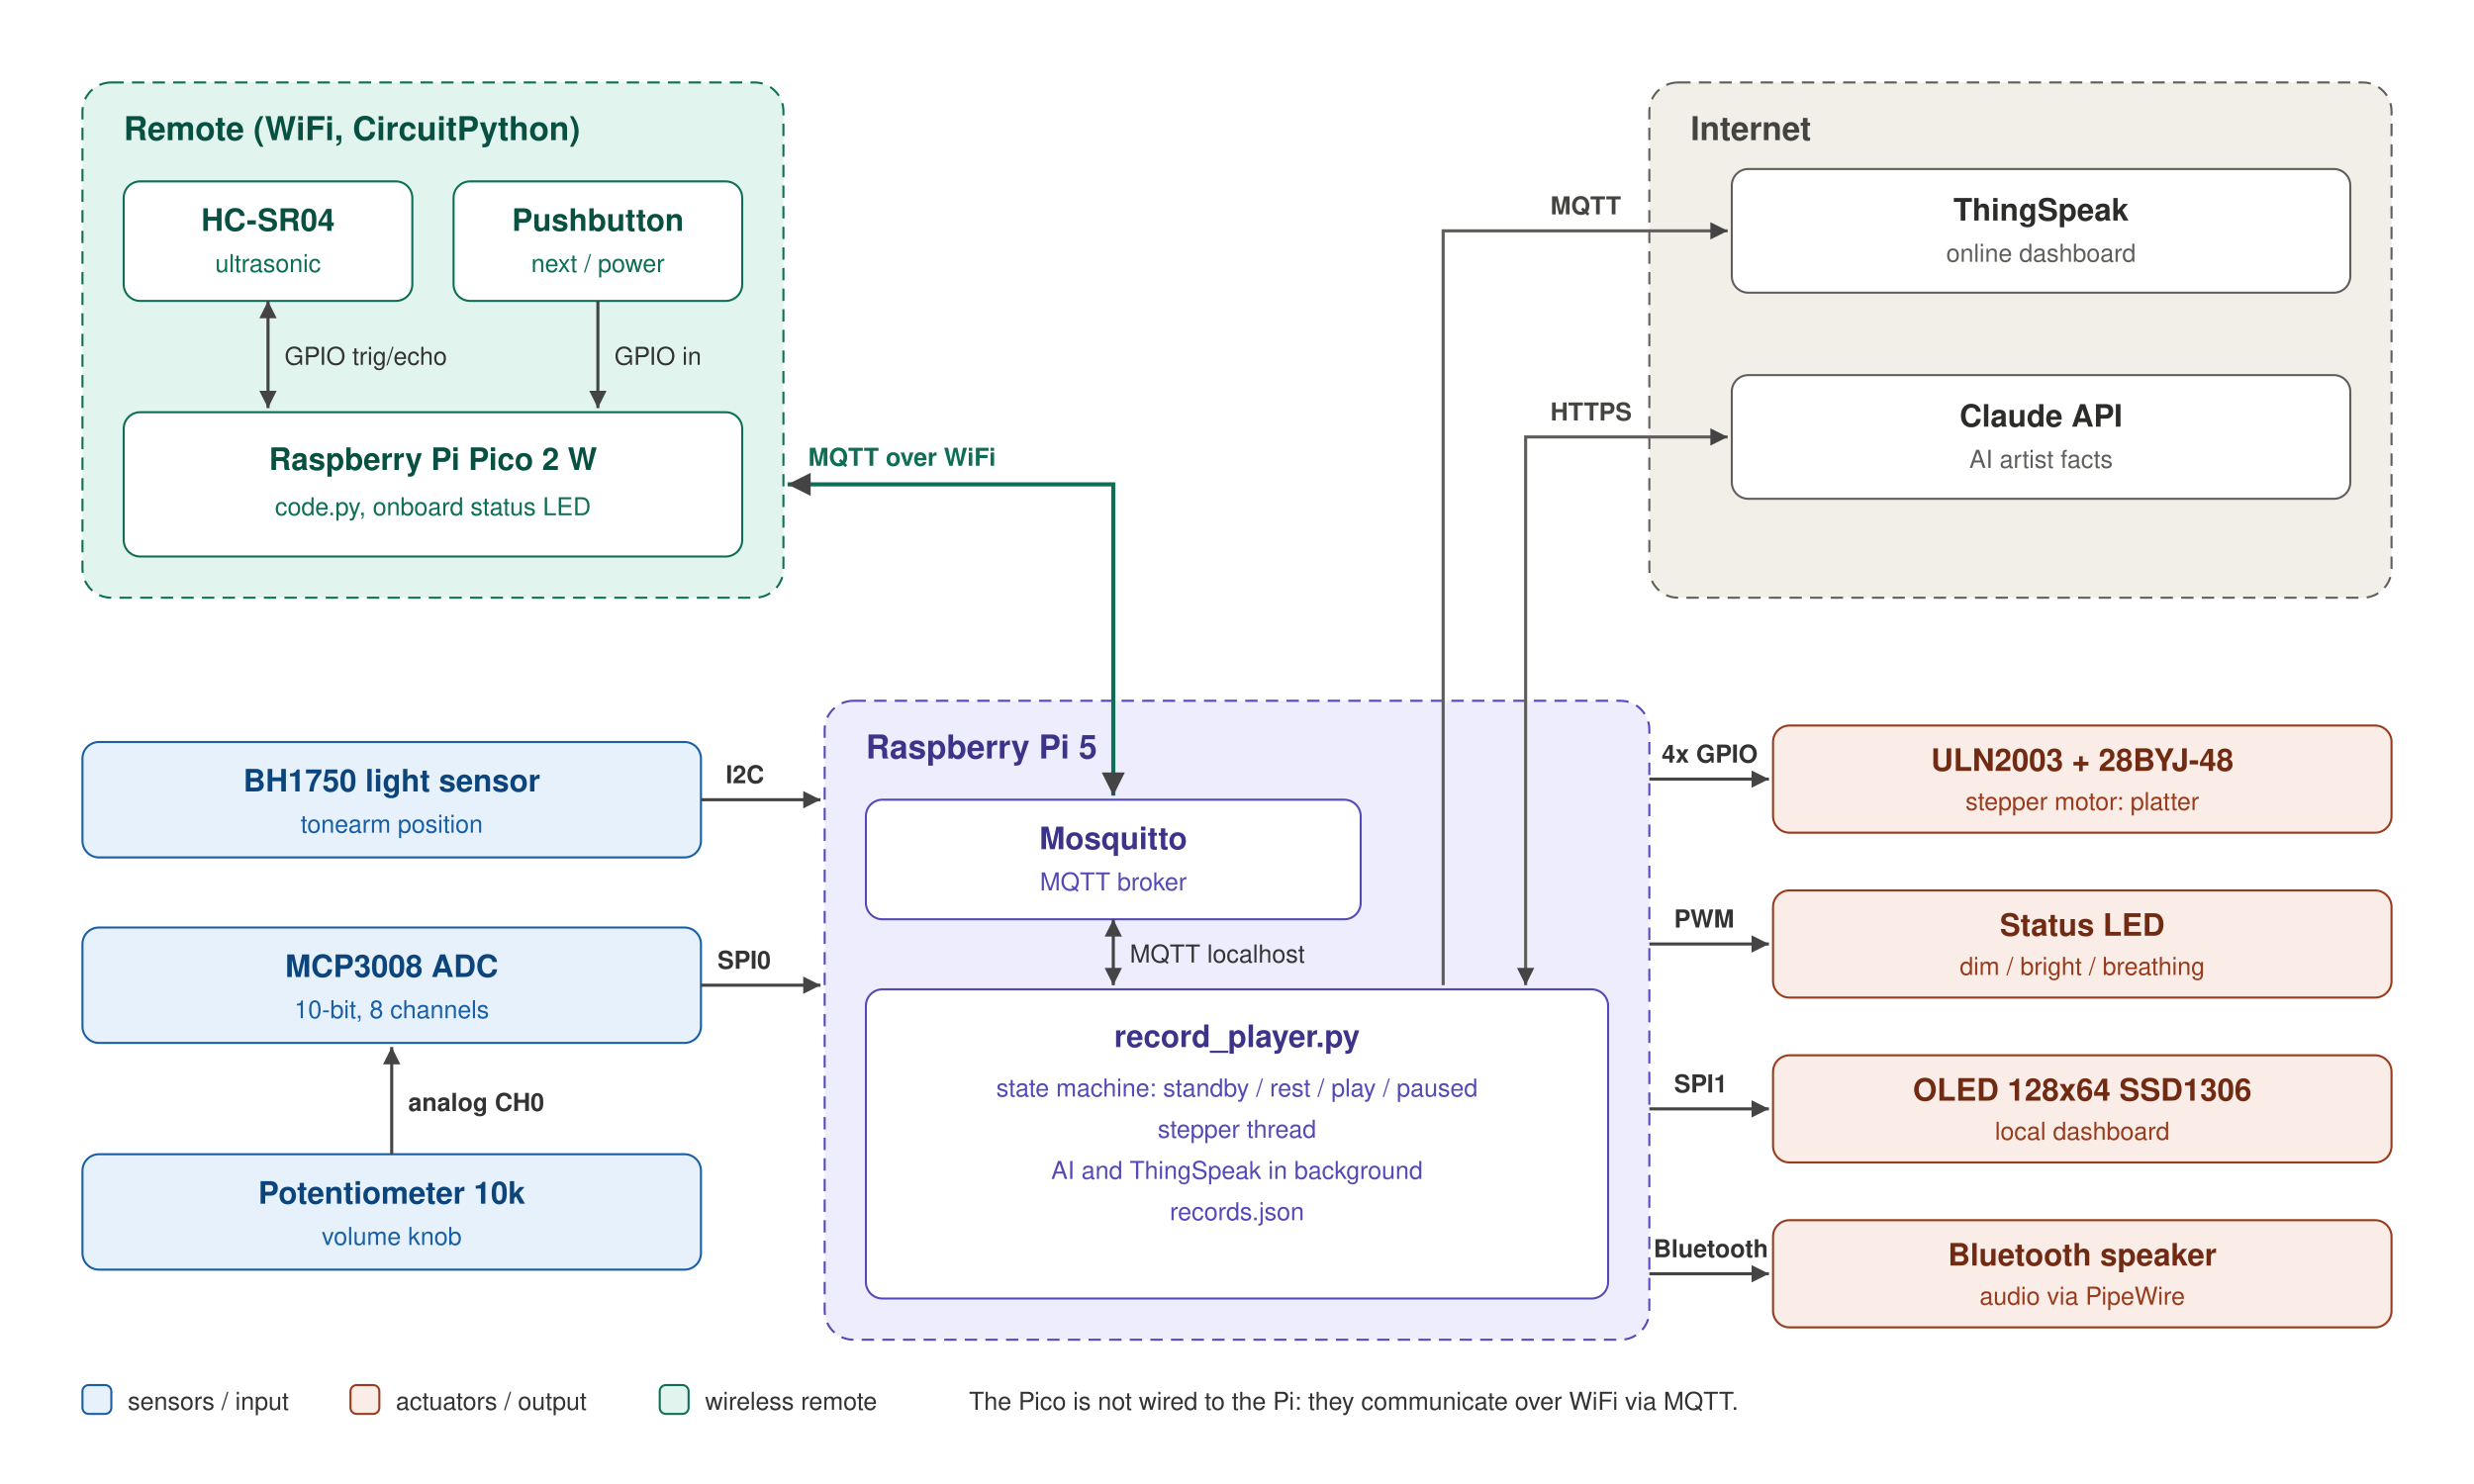
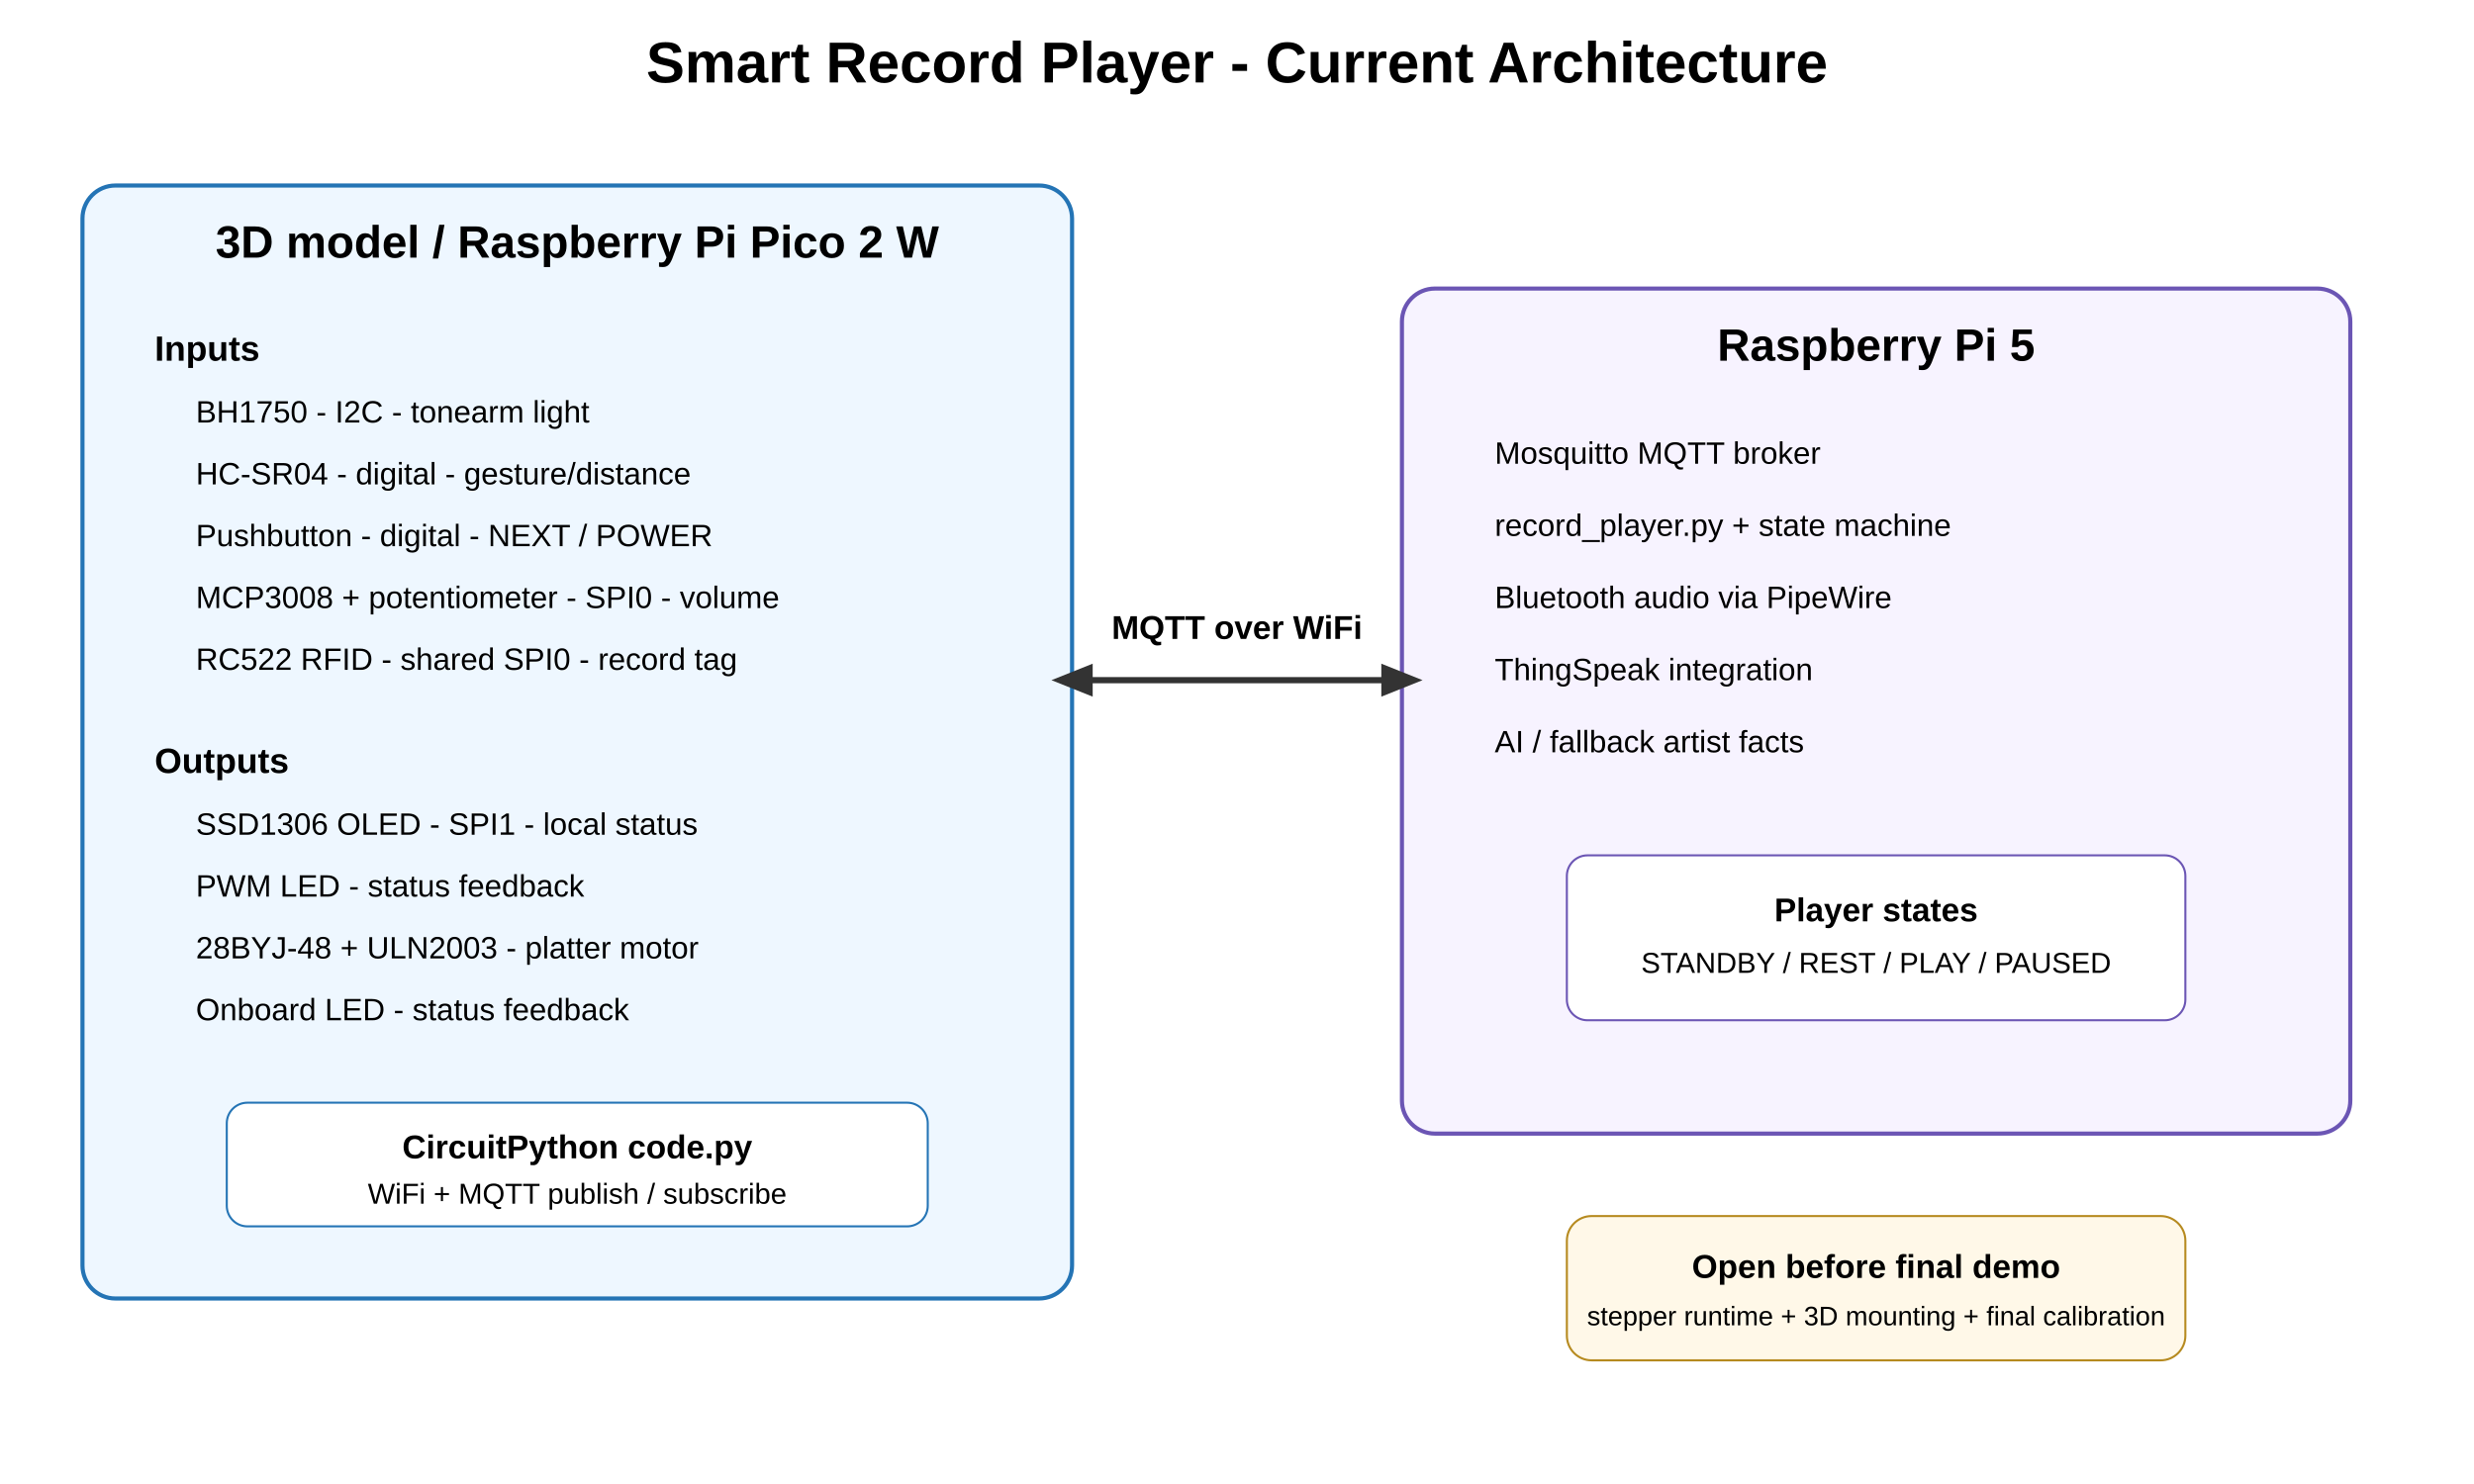
- <svg xmlns="http://www.w3.org/2000/svg" width="1200" height="720" viewBox="0 0 1200 720" font-family="Helvetica, Arial, sans-serif">
-   <defs>
-     <marker id="a" viewBox="0 0 10 10" refX="9" refY="5" markerWidth="7" markerHeight="7" orient="auto-start-reverse">
-       <path d="M1 1L9 5L1 9z" fill="#444" />
-     </marker>
-   </defs>
-   <rect width="1200" height="720" fill="#ffffff" />
-   <rect x="40" y="40" width="340" height="250" rx="14" fill="#E1F5EE" stroke="#0F6E56" stroke-dasharray="6 4" />
-   <text x="60" y="68" font-size="16" font-weight="bold" fill="#085041">Remote (WiFi, CircuitPython)</text>
-   <rect x="60" y="88" width="140" height="58" rx="8" fill="#ffffff" stroke="#0F6E56" />
-   <text x="130" y="112" font-size="15" font-weight="bold" fill="#085041" text-anchor="middle">HC-SR04</text>
-   <text x="130" y="132" font-size="12" fill="#0F6E56" text-anchor="middle">ultrasonic</text>
-   <rect x="220" y="88" width="140" height="58" rx="8" fill="#ffffff" stroke="#0F6E56" />
-   <text x="290" y="112" font-size="15" font-weight="bold" fill="#085041" text-anchor="middle">Pushbutton</text>
-   <text x="290" y="132" font-size="12" fill="#0F6E56" text-anchor="middle">next / power</text>
-   <rect x="60" y="200" width="300" height="70" rx="8" fill="#ffffff" stroke="#0F6E56" />
-   <text x="210" y="228" font-size="15" font-weight="bold" fill="#085041" text-anchor="middle">Raspberry Pi Pico 2 W</text>
-   <text x="210" y="250" font-size="12" fill="#0F6E56" text-anchor="middle">code.py, onboard status LED</text>
-   <line x1="130" y1="146" x2="130" y2="198" stroke="#444" stroke-width="1.5" marker-end="url(#a)" marker-start="url(#a)" />
-   <text x="138" y="177" font-size="12" fill="#333">GPIO trig/echo</text>
-   <line x1="290" y1="146" x2="290" y2="198" stroke="#444" stroke-width="1.5" marker-end="url(#a)" />
-   <text x="298" y="177" font-size="12" fill="#333">GPIO in</text>
-   <rect x="800" y="40" width="360" height="250" rx="14" fill="#F1EFE8" stroke="#5F5E5A" stroke-dasharray="6 4" />
-   <text x="820" y="68" font-size="16" font-weight="bold" fill="#444441">Internet</text>
-   <rect x="840" y="82" width="300" height="60" rx="8" fill="#ffffff" stroke="#5F5E5A" />
-   <text x="990" y="107" font-size="15" font-weight="bold" fill="#2C2C2A" text-anchor="middle">ThingSpeak</text>
-   <text x="990" y="127" font-size="12" fill="#5F5E5A" text-anchor="middle">online dashboard</text>
-   <rect x="840" y="182" width="300" height="60" rx="8" fill="#ffffff" stroke="#5F5E5A" />
-   <text x="990" y="207" font-size="15" font-weight="bold" fill="#2C2C2A" text-anchor="middle">Claude API</text>
-   <text x="990" y="227" font-size="12" fill="#5F5E5A" text-anchor="middle">AI artist facts</text>
-   <rect x="400" y="340" width="400" height="310" rx="14" fill="#EEEDFE" stroke="#534AB7" stroke-dasharray="6 4" />
-   <text x="420" y="368" font-size="16" font-weight="bold" fill="#3C3489">Raspberry Pi 5</text>
-   <rect x="420" y="388" width="240" height="58" rx="8" fill="#ffffff" stroke="#534AB7" />
-   <text x="540" y="412" font-size="15" font-weight="bold" fill="#3C3489" text-anchor="middle">Mosquitto</text>
-   <text x="540" y="432" font-size="12" fill="#534AB7" text-anchor="middle">MQTT broker</text>
-   <rect x="420" y="480" width="360" height="150" rx="8" fill="#ffffff" stroke="#534AB7" />
-   <text x="600" y="508" font-size="15" font-weight="bold" fill="#3C3489" text-anchor="middle">record_player.py</text>
-   <text x="600" y="532" font-size="12" fill="#534AB7" text-anchor="middle">state machine: standby / rest / play / paused</text>
-   <text x="600" y="552" font-size="12" fill="#534AB7" text-anchor="middle">stepper thread</text>
-   <text x="600" y="572" font-size="12" fill="#534AB7" text-anchor="middle">AI and ThingSpeak in background</text>
-   <text x="600" y="592" font-size="12" fill="#534AB7" text-anchor="middle">records.json</text>
-   <line x1="540" y1="446" x2="540" y2="478" stroke="#444" stroke-width="1.5" marker-end="url(#a)" marker-start="url(#a)" />
-   <text x="548" y="467" font-size="12" fill="#333">MQTT localhost</text>
-   <path d="M382 235 L540 235 L540 386" fill="none" stroke="#0F6E56" stroke-width="2" marker-end="url(#a)" marker-start="url(#a)" />
-   <text x="392" y="226" font-size="12" font-weight="bold" fill="#0F6E56">MQTT over WiFi</text>
-   <path d="M700 478 L700 112 L838 112" fill="none" stroke="#5F5E5A" stroke-width="1.5" marker-end="url(#a)" />
-   <text x="752" y="104" font-size="12" font-weight="bold" fill="#444441">MQTT</text>
-   <path d="M740 478 L740 212 L838 212" fill="none" stroke="#5F5E5A" stroke-width="1.5" marker-end="url(#a)" marker-start="url(#a)" />
-   <text x="752" y="204" font-size="12" font-weight="bold" fill="#444441">HTTPS</text>
-   <rect x="40" y="360" width="300" height="56" rx="8" fill="#E6F1FB" stroke="#185FA5" />
-   <text x="190" y="384" font-size="15" font-weight="bold" fill="#0C447C" text-anchor="middle">BH1750 light sensor</text>
-   <text x="190" y="404" font-size="12" fill="#185FA5" text-anchor="middle">tonearm position</text>
-   <line x1="340" y1="388" x2="398" y2="388" stroke="#444" stroke-width="1.5" marker-end="url(#a)" />
-   <text x="352" y="380" font-size="12" font-weight="bold" fill="#333">I2C</text>
-   <rect x="40" y="450" width="300" height="56" rx="8" fill="#E6F1FB" stroke="#185FA5" />
-   <text x="190" y="474" font-size="15" font-weight="bold" fill="#0C447C" text-anchor="middle">MCP3008 ADC</text>
-   <text x="190" y="494" font-size="12" fill="#185FA5" text-anchor="middle">10-bit, 8 channels</text>
-   <line x1="340" y1="478" x2="398" y2="478" stroke="#444" stroke-width="1.5" marker-end="url(#a)" />
-   <text x="348" y="470" font-size="12" font-weight="bold" fill="#333">SPI0</text>
-   <rect x="40" y="560" width="300" height="56" rx="8" fill="#E6F1FB" stroke="#185FA5" />
-   <text x="190" y="584" font-size="15" font-weight="bold" fill="#0C447C" text-anchor="middle">Potentiometer 10k</text>
-   <text x="190" y="604" font-size="12" fill="#185FA5" text-anchor="middle">volume knob</text>
-   <line x1="190" y1="560" x2="190" y2="508" stroke="#444" stroke-width="1.5" marker-end="url(#a)" />
-   <text x="198" y="539" font-size="12" font-weight="bold" fill="#333">analog CH0</text>
-   <rect x="860" y="352" width="300" height="52" rx="8" fill="#FAECE7" stroke="#993C1D" />
-   <text x="1010" y="374" font-size="15" font-weight="bold" fill="#712B13" text-anchor="middle">ULN2003 + 28BYJ-48</text>
-   <text x="1010" y="393" font-size="12" fill="#993C1D" text-anchor="middle">stepper motor: platter</text>
-   <line x1="800" y1="378" x2="858" y2="378" stroke="#444" stroke-width="1.5" marker-end="url(#a)" />
-   <text x="806" y="370" font-size="12" font-weight="bold" fill="#333">4x GPIO</text>
-   <rect x="860" y="432" width="300" height="52" rx="8" fill="#FAECE7" stroke="#993C1D" />
-   <text x="1010" y="454" font-size="15" font-weight="bold" fill="#712B13" text-anchor="middle">Status LED</text>
-   <text x="1010" y="473" font-size="12" fill="#993C1D" text-anchor="middle">dim / bright / breathing</text>
-   <line x1="800" y1="458" x2="858" y2="458" stroke="#444" stroke-width="1.5" marker-end="url(#a)" />
-   <text x="812" y="450" font-size="12" font-weight="bold" fill="#333">PWM</text>
-   <rect x="860" y="512" width="300" height="52" rx="8" fill="#FAECE7" stroke="#993C1D" />
-   <text x="1010" y="534" font-size="15" font-weight="bold" fill="#712B13" text-anchor="middle">OLED 128x64 SSD1306</text>
-   <text x="1010" y="553" font-size="12" fill="#993C1D" text-anchor="middle">local dashboard</text>
-   <line x1="800" y1="538" x2="858" y2="538" stroke="#444" stroke-width="1.5" marker-end="url(#a)" />
-   <text x="812" y="530" font-size="12" font-weight="bold" fill="#333">SPI1</text>
-   <rect x="860" y="592" width="300" height="52" rx="8" fill="#FAECE7" stroke="#993C1D" />
-   <text x="1010" y="614" font-size="15" font-weight="bold" fill="#712B13" text-anchor="middle">Bluetooth speaker</text>
-   <text x="1010" y="633" font-size="12" fill="#993C1D" text-anchor="middle">audio via PipeWire</text>
-   <line x1="800" y1="618" x2="858" y2="618" stroke="#444" stroke-width="1.5" marker-end="url(#a)" />
-   <text x="802" y="610" font-size="12" font-weight="bold" fill="#333">Bluetooth</text>
-   <rect x="40" y="672" width="14" height="14" rx="3" fill="#E6F1FB" stroke="#185FA5" />
-   <text x="62" y="684" font-size="12" fill="#333">sensors / input</text>
-   <rect x="170" y="672" width="14" height="14" rx="3" fill="#FAECE7" stroke="#993C1D" />
-   <text x="192" y="684" font-size="12" fill="#333">actuators / output</text>
-   <rect x="320" y="672" width="14" height="14" rx="3" fill="#E1F5EE" stroke="#0F6E56" />
-   <text x="342" y="684" font-size="12" fill="#333">wireless remote</text>
-   <text x="470" y="684" font-size="12" fill="#333">The Pico is not wired to the Pi: they communicate over WiFi via MQTT.</text>
+ <svg xmlns="http://www.w3.org/2000/svg" width="1200" height="720" viewBox="0 0 1200 720" font-family="Arial, sans-serif">
+   <rect width="1200" height="720" fill="white" />
+   <text x="600" y="40" text-anchor="middle" font-size="28" font-weight="bold">Smart Record Player - Current Architecture</text>
+   <rect x="40" y="90" width="480" height="540" rx="16" fill="#eef7ff" stroke="#2474b5" stroke-width="2" />
+   <text x="280" y="125" text-anchor="middle" font-size="22" font-weight="bold">3D model / Raspberry Pi Pico 2 W</text>
+   <text x="75" y="175" font-size="17" font-weight="bold">Inputs</text>
+   <text x="95" y="205" font-size="15">BH1750 - I2C - tonearm light</text>
+   <text x="95" y="235" font-size="15">HC-SR04 - digital - gesture/distance</text>
+   <text x="95" y="265" font-size="15">Pushbutton - digital - NEXT / POWER</text>
+   <text x="95" y="295" font-size="15">MCP3008 + potentiometer - SPI0 - volume</text>
+   <text x="95" y="325" font-size="15">RC522 RFID - shared SPI0 - record tag</text>
+   <text x="75" y="375" font-size="17" font-weight="bold">Outputs</text>
+   <text x="95" y="405" font-size="15">SSD1306 OLED - SPI1 - local status</text>
+   <text x="95" y="435" font-size="15">PWM LED - status feedback</text>
+   <text x="95" y="465" font-size="15">28BYJ-48 + ULN2003 - platter motor</text>
+   <text x="95" y="495" font-size="15">Onboard LED - status feedback</text>
+   <rect x="110" y="535" width="340" height="60" rx="10" fill="white" stroke="#2474b5" />
+   <text x="280" y="562" text-anchor="middle" font-size="16" font-weight="bold">CircuitPython code.py</text>
+   <text x="280" y="584" text-anchor="middle" font-size="14">WiFi + MQTT publish / subscribe</text>
+   <rect x="680" y="140" width="460" height="410" rx="16" fill="#f7f3ff" stroke="#6b55b4" stroke-width="2" />
+   <text x="910" y="175" text-anchor="middle" font-size="22" font-weight="bold">Raspberry Pi 5</text>
+   <text x="725" y="225" font-size="15">Mosquitto MQTT broker</text>
+   <text x="725" y="260" font-size="15">record_player.py + state machine</text>
+   <text x="725" y="295" font-size="15">Bluetooth audio via PipeWire</text>
+   <text x="725" y="330" font-size="15">ThingSpeak integration</text>
+   <text x="725" y="365" font-size="15">AI / fallback artist facts</text>
+   <rect x="760" y="415" width="300" height="80" rx="10" fill="white" stroke="#6b55b4" />
+   <text x="910" y="447" text-anchor="middle" font-size="16" font-weight="bold">Player states</text>
+   <text x="910" y="472" text-anchor="middle" font-size="14">STANDBY / REST / PLAY / PAUSED</text>
+   <line x1="520" y1="330" x2="680" y2="330" stroke="#333" stroke-width="3" />
+   <polygon points="670,322 690,330 670,338" fill="#333" />
+   <polygon points="530,322 510,330 530,338" fill="#333" />
+   <text x="600" y="310" text-anchor="middle" font-size="16" font-weight="bold">MQTT over WiFi</text>
+   <rect x="760" y="590" width="300" height="70" rx="12" fill="#fff8e8" stroke="#b68a1f" />
+   <text x="910" y="620" text-anchor="middle" font-size="16" font-weight="bold">Open before final demo</text>
+   <text x="910" y="643" text-anchor="middle" font-size="13">stepper runtime + 3D mounting + final calibration</text>
</svg>
